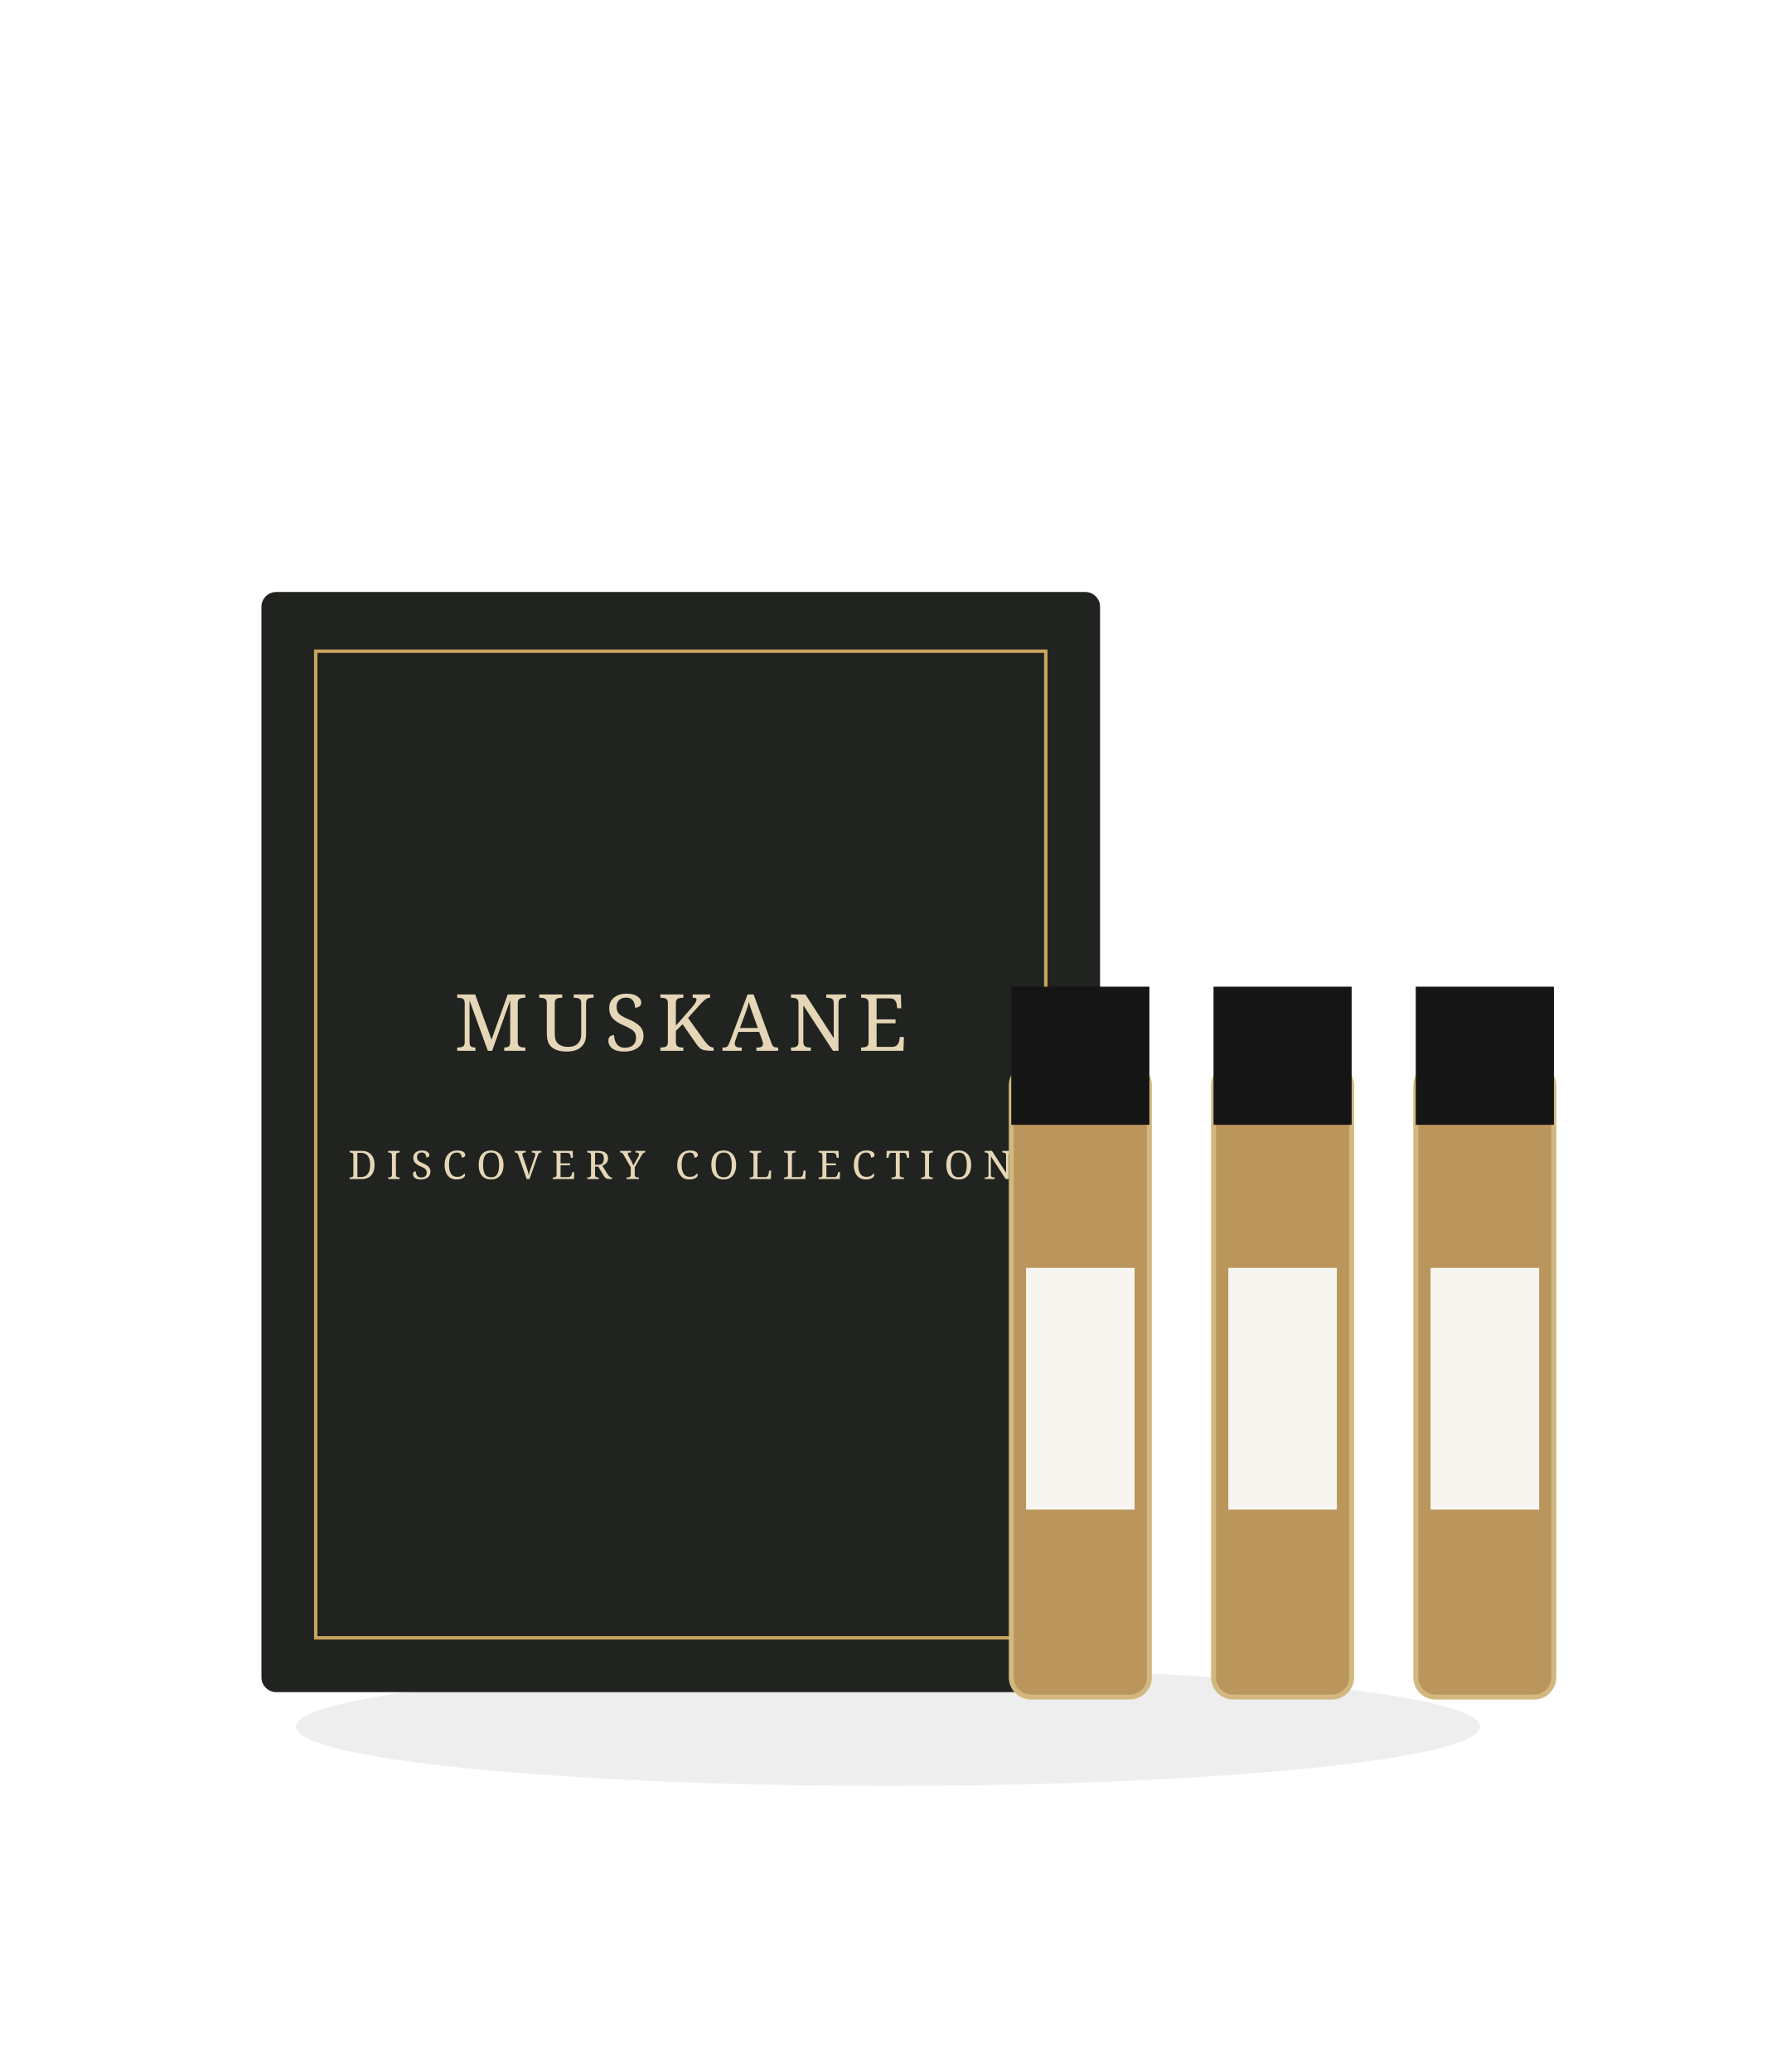
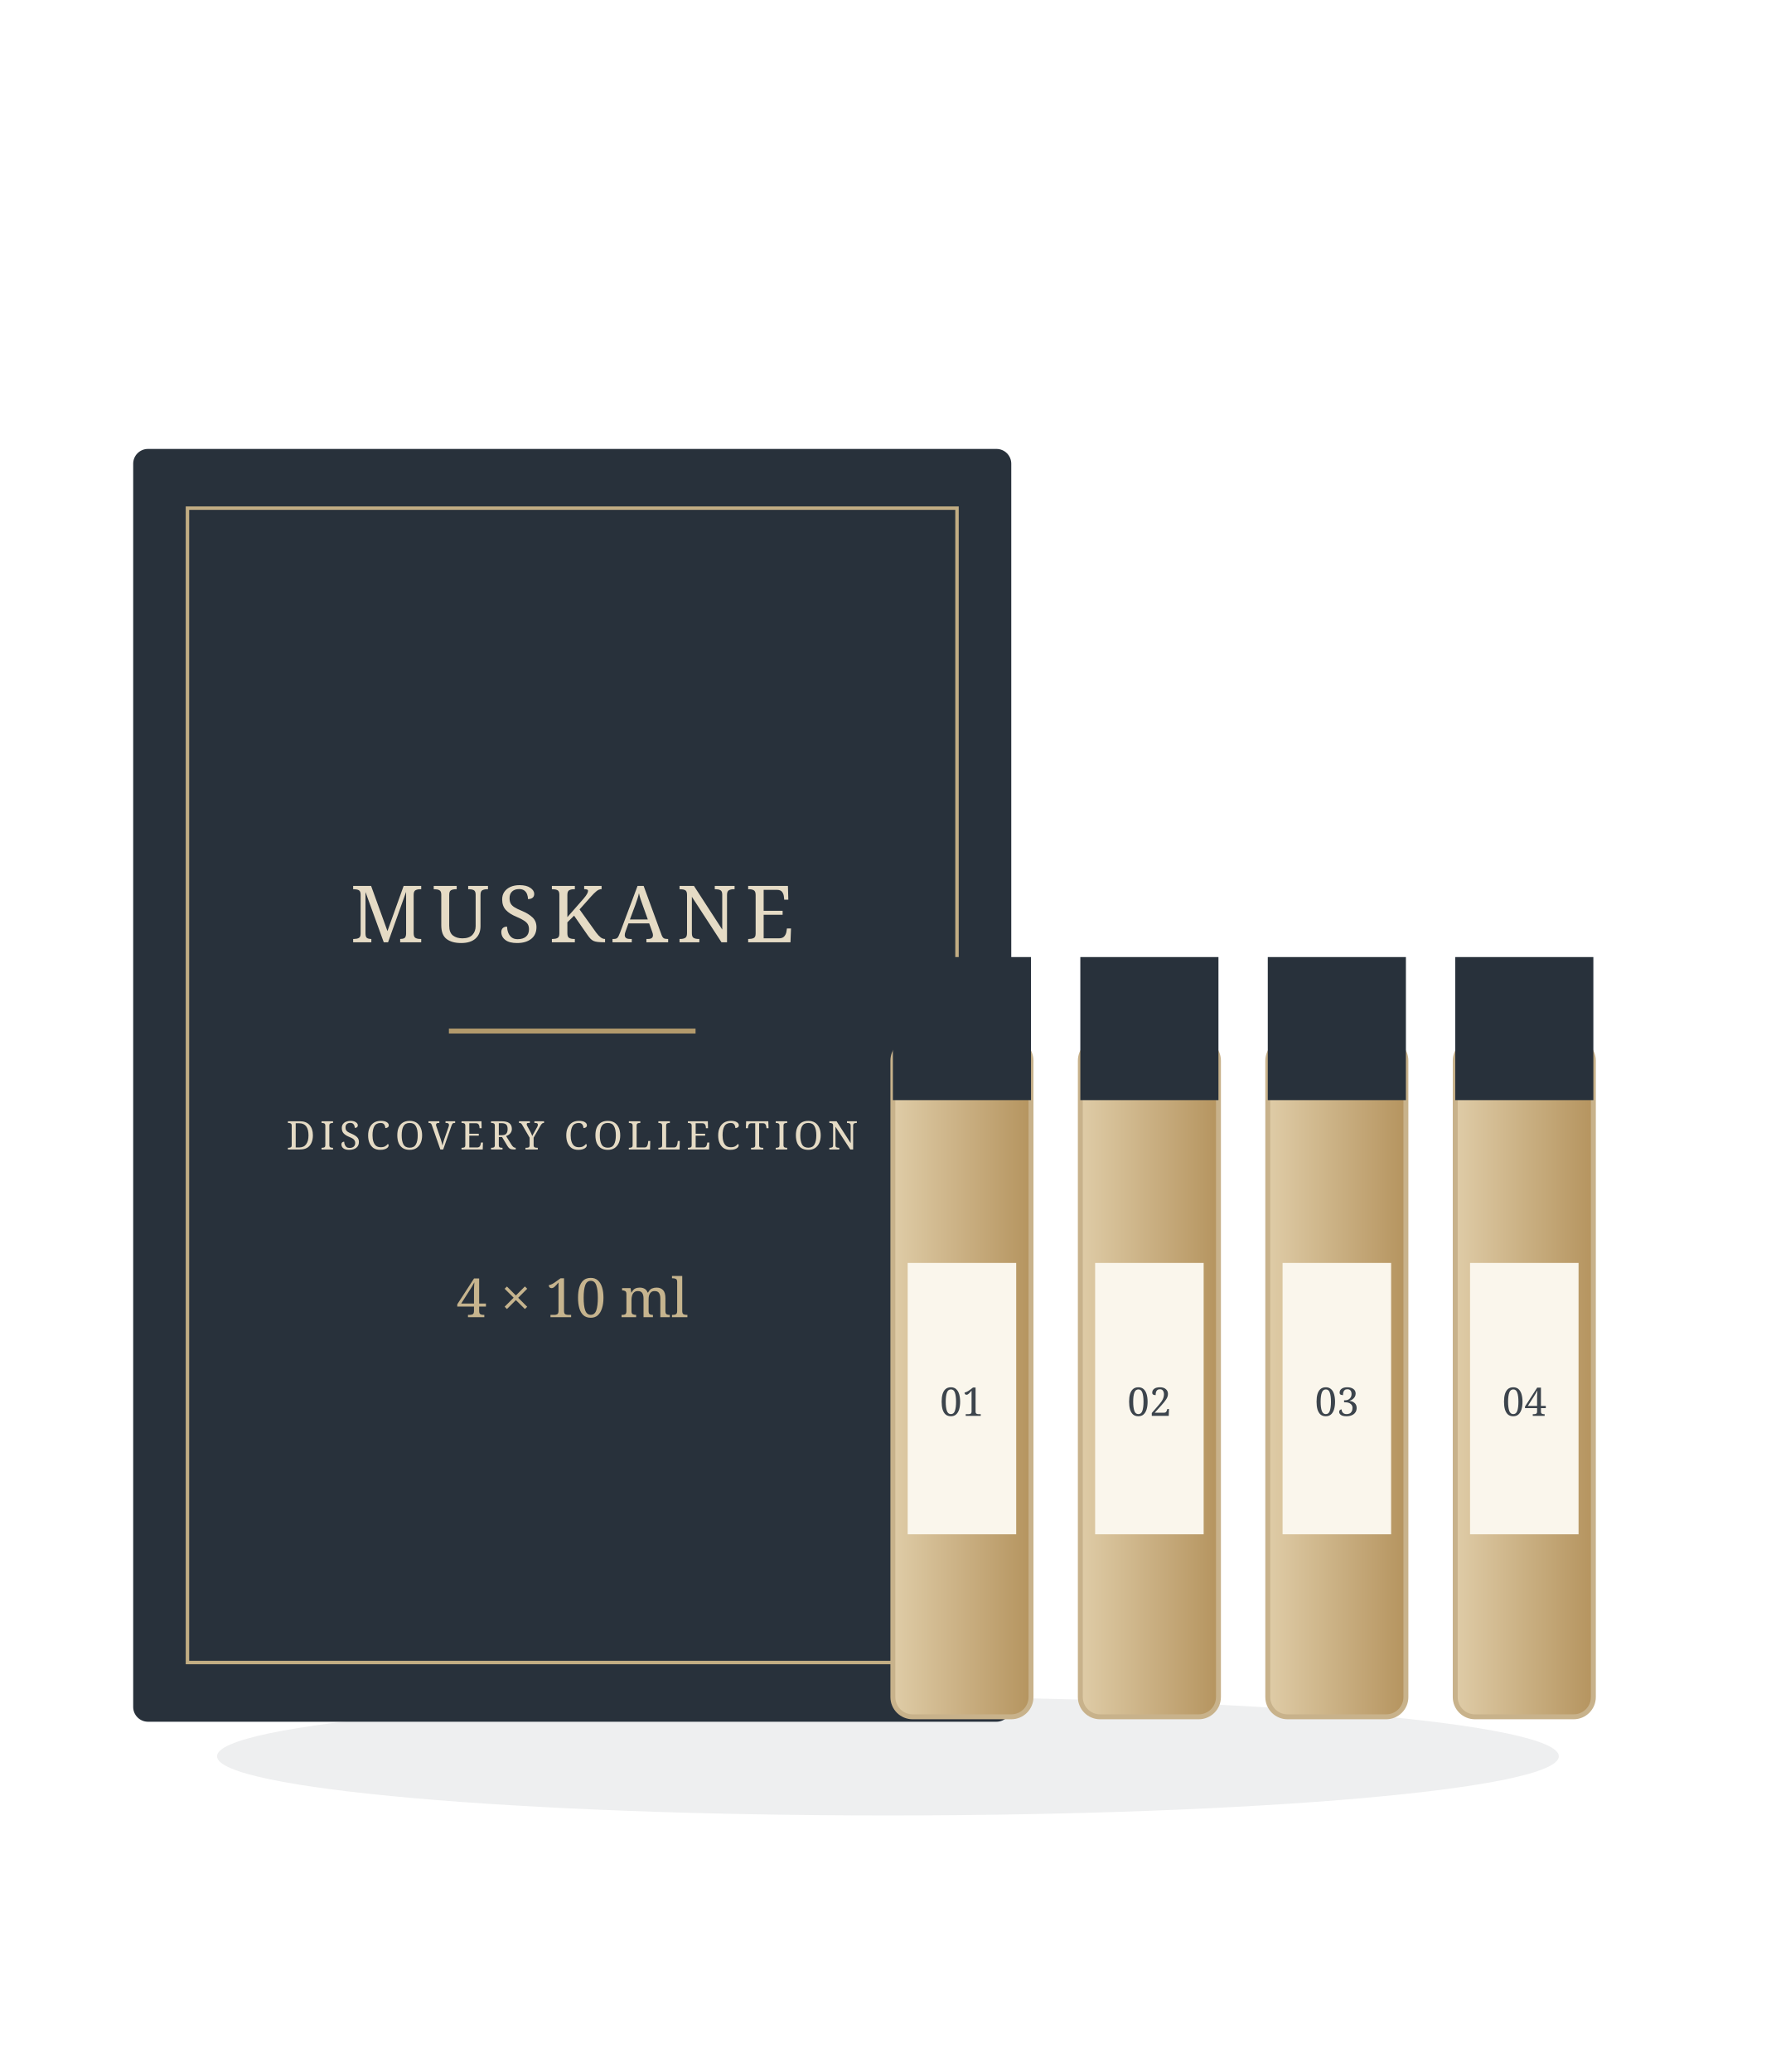
<svg xmlns="http://www.w3.org/2000/svg" viewBox="0 0 360 420">
-   <ellipse cx="180" cy="350" rx="120" ry="12" opacity=".07" />
-   <rect x="53" y="120" width="170" height="223" rx="3" fill="#20231f" />
-   <rect x="64" y="132" width="148" height="200" fill="none" stroke="#c8a45d" stroke-width=".7" />
-   <text x="138" y="213" text-anchor="middle" font-family="serif" font-size="16" fill="#e5d6b7" letter-spacing="2">MUSKANE</text>
-   <text x="138" y="239" text-anchor="middle" font-family="serif" font-size="8" fill="#e5d6b7" letter-spacing="2">DISCOVERY COLLECTION</text>
-   <g fill="#ba965c" stroke="#d2b880">
-     <rect x="205" y="216" width="28" height="128" rx="4" />
-     <rect x="246" y="216" width="28" height="128" rx="4" />
-     <rect x="287" y="216" width="28" height="128" rx="4" />
+   <defs>
+     <linearGradient id="v">
+       <stop stop-color="#dfcca7" />
+       <stop offset="1" stop-color="#b5945f" />
+     </linearGradient>
+   </defs>
+   <ellipse cx="180" cy="356" rx="136" ry="12" fill="#28313b" opacity=".08" />
+   <rect x="27" y="91" width="178" height="258" rx="3" fill="#28313b" />
+   <rect x="38" y="103" width="156" height="234" fill="none" stroke="#c2ad83" stroke-width=".7" />
+   <text x="116" y="191" text-anchor="middle" font-family="Georgia,serif" font-size="16" fill="#e5dbc5" letter-spacing="1.7">MUSKANE</text>
+   <path d="M91 209h50" stroke="#b39a6c" />
+   <text x="116" y="233" text-anchor="middle" font-family="Georgia,serif" font-size="8" fill="#e5dbc5" letter-spacing="1">DISCOVERY COLLECTION</text>
+   <text x="116" y="267" text-anchor="middle" font-family="Georgia,serif" font-size="11" fill="#c6b48e">4 × 10 ml</text>
+   <g fill="url(#v)" stroke="#c8b28b">
+     <rect x="181" y="211" width="28" height="137" rx="4" />
+     <rect x="219" y="211" width="28" height="137" rx="4" />
+     <rect x="257" y="211" width="28" height="137" rx="4" />
+     <rect x="295" y="211" width="28" height="137" rx="4" />
  </g>
-   <g fill="#151515">
-     <path d="M205 200h28v28h-28zM246 200h28v28h-28zM287 200h28v28h-28z" />
+   <g fill="#28313b">
+     <path d="M181 194h28v29h-28zM219 194h28v29h-28zM257 194h28v29h-28zM295 194h28v29h-28z" />
  </g>
-   <g fill="#f7f5f0">
-     <path d="M208 257h22v49h-22zM249 257h22v49h-22zM290 257h22v49h-22z" />
+   <g fill="#faf6ec">
+     <path d="M184 256h22v55h-22zM222 256h22v55h-22zM260 256h22v55h-22zM298 256h22v55h-22z" />
+   </g>
+   <g font-family="Georgia,serif" text-anchor="middle" font-size="8" fill="#3c444c">
+     <text x="195" y="287">01</text>
+     <text x="233" y="287">02</text>
+     <text x="271" y="287">03</text>
+     <text x="309" y="287">04</text>
  </g>
</svg>
